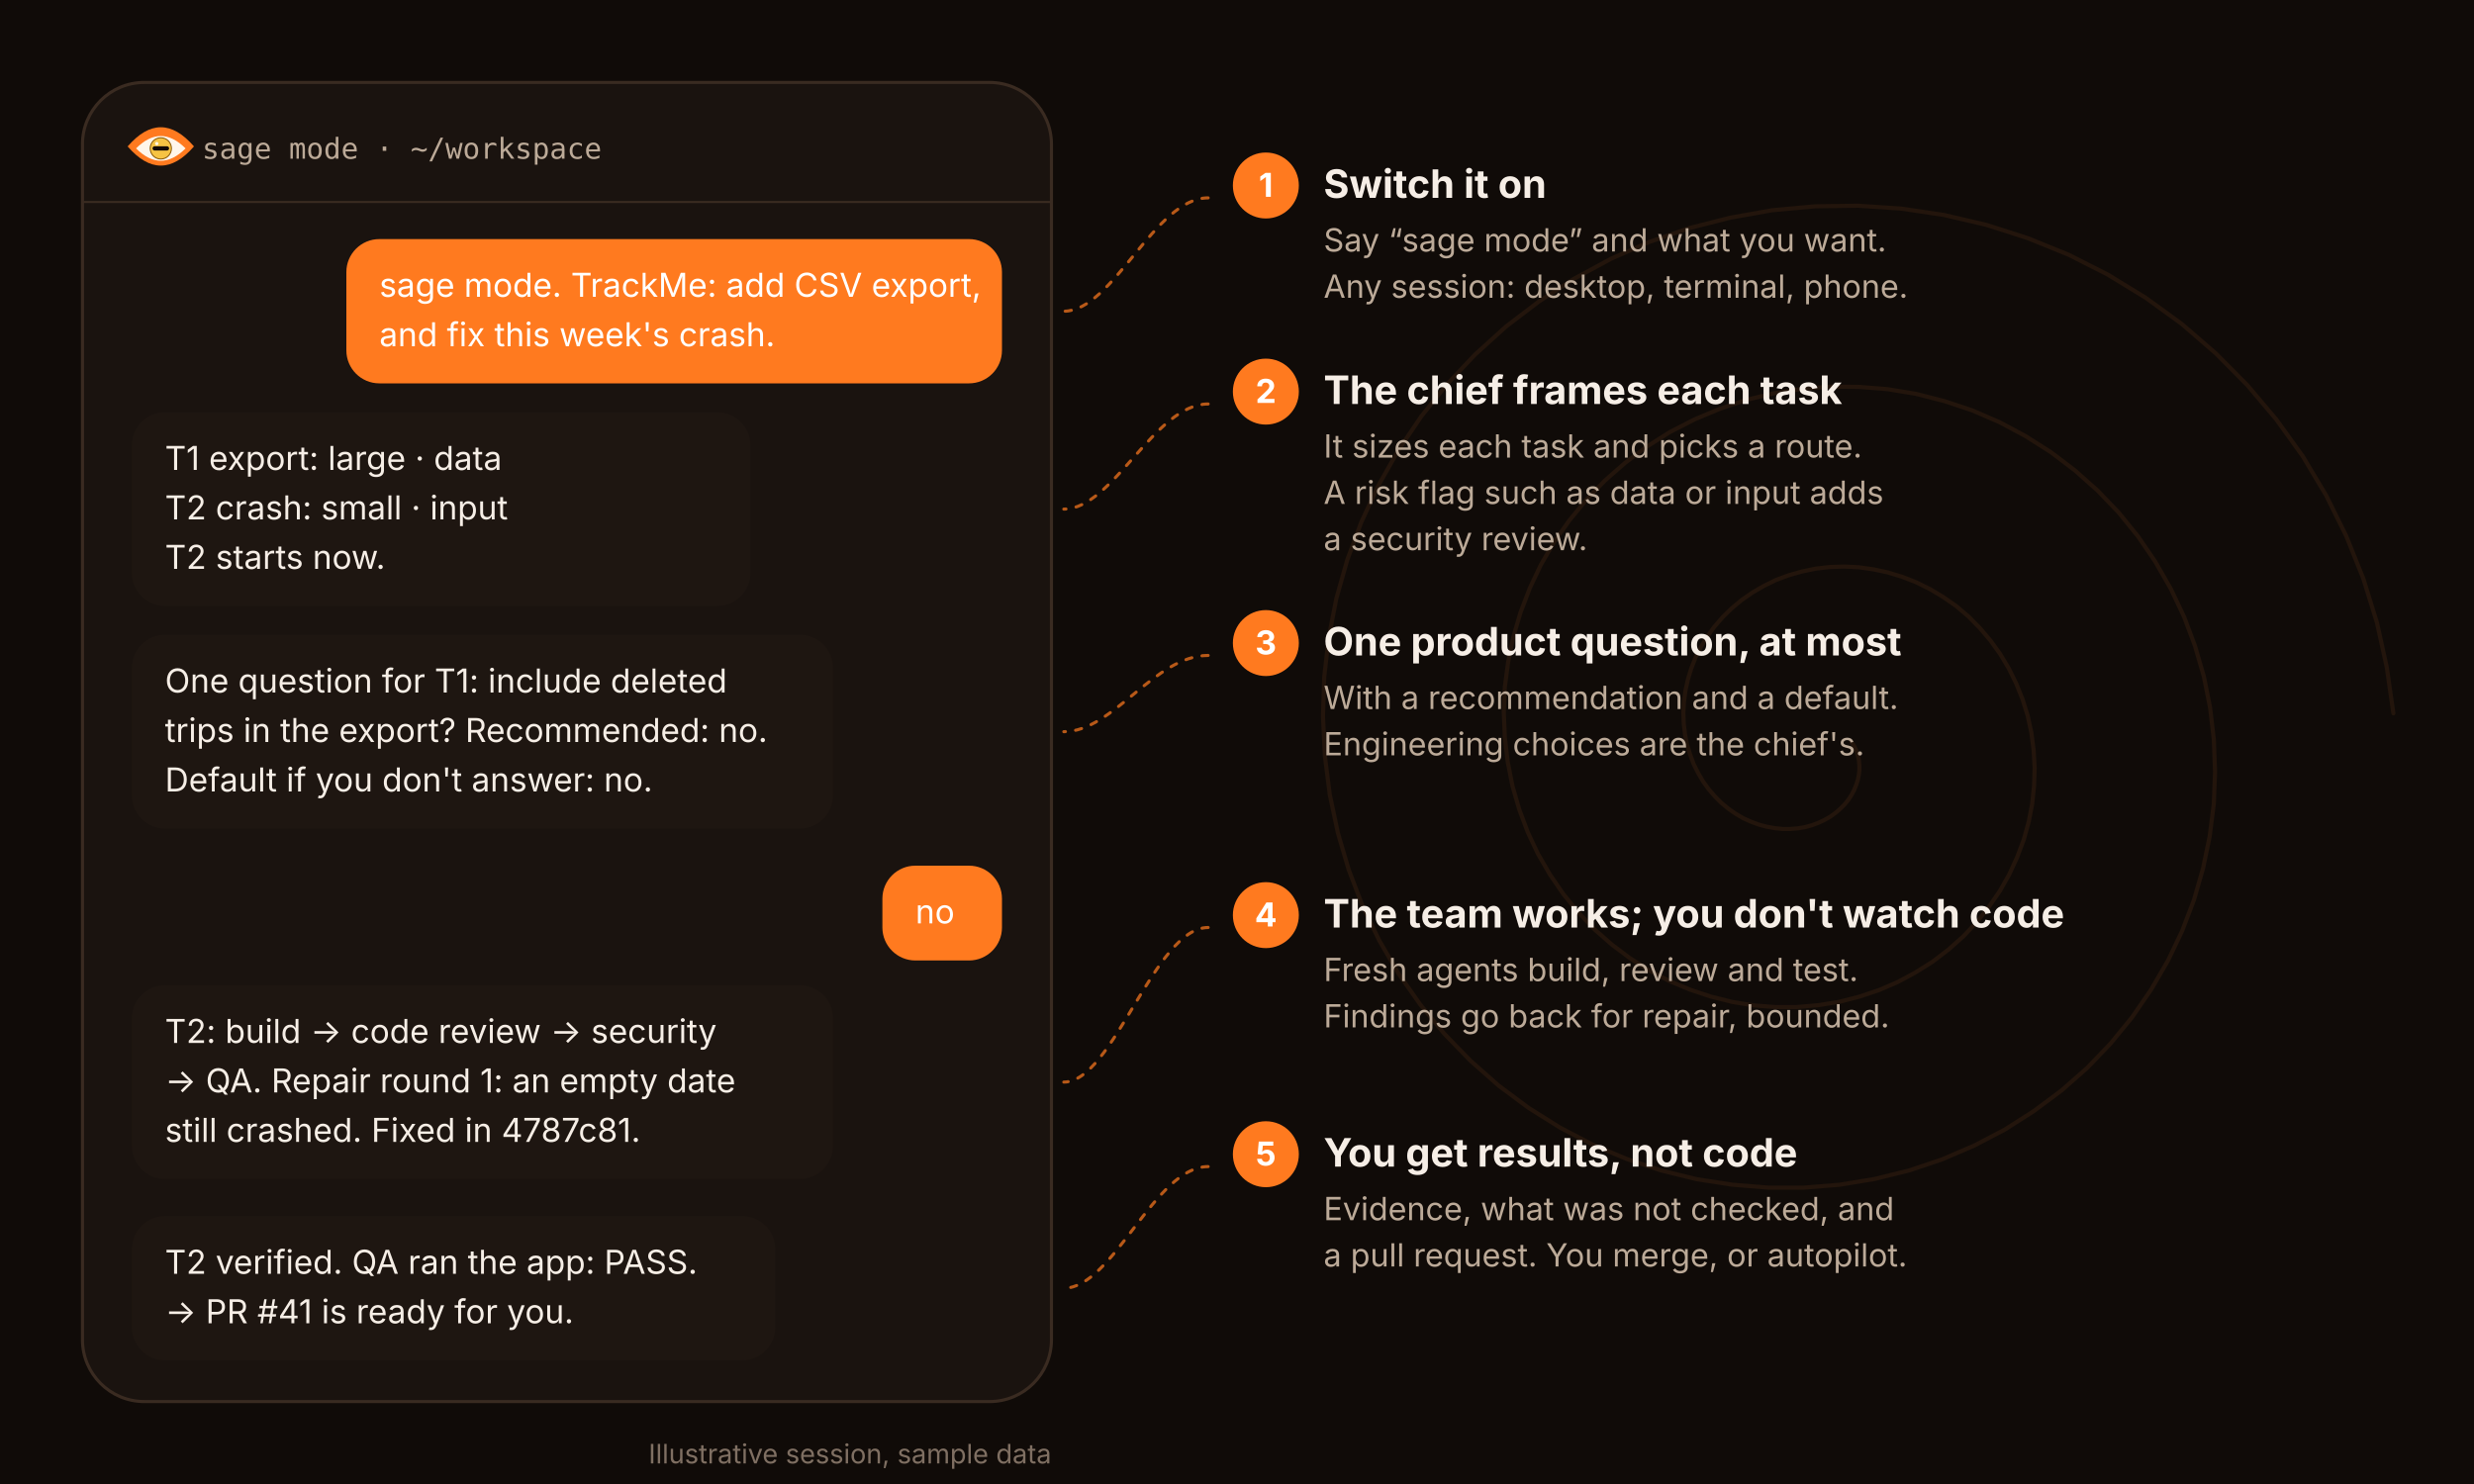
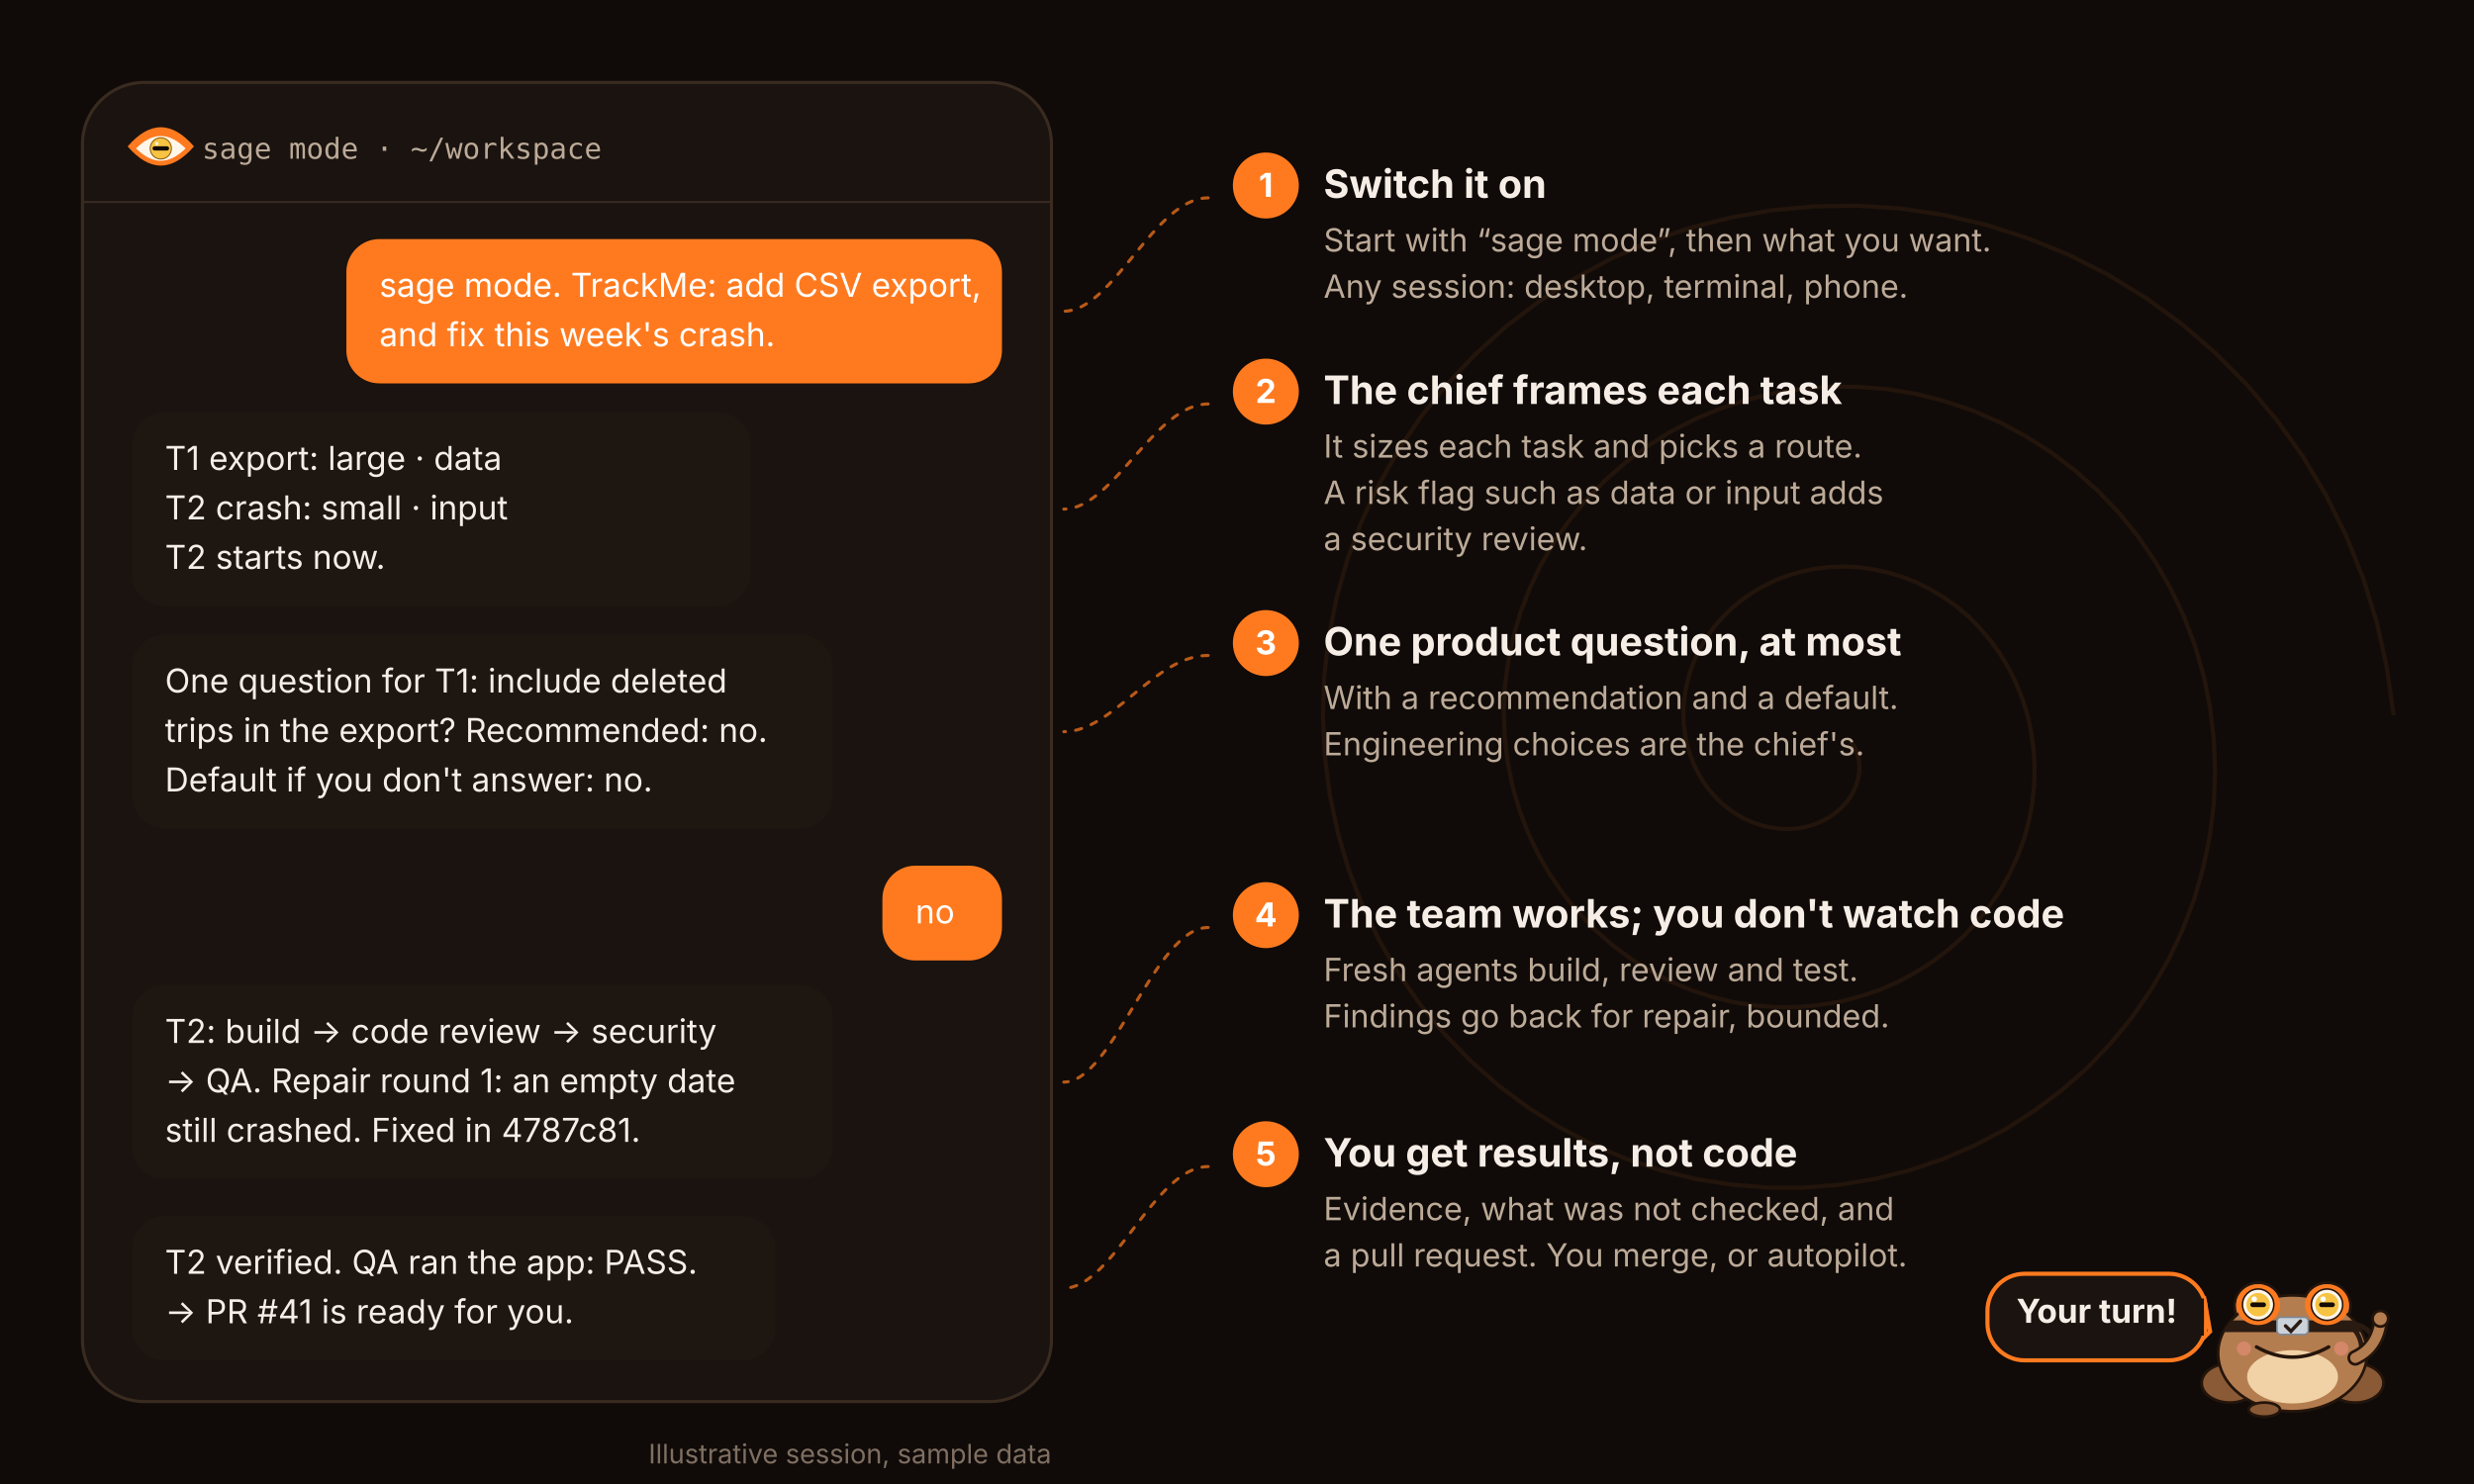
<svg xmlns="http://www.w3.org/2000/svg" viewBox="0 0 1200 720" width="1200" height="720" role="img" aria-label="Learn sage in five minutes: an illustrative session with numbered notes. 1, switch it on. 2, the chief frames each task. 3, one product question at most. 4, the team works. 5, you get results and a pull request.">
  <defs>
    <marker id="arrow" viewBox="0 0 10 10" refX="8" refY="5" markerWidth="7" markerHeight="7" orient="auto-start-reverse">
      <path d="M0 0 L10 5 L0 10 z" fill="#BCAA98" />
    </marker>
    <marker id="arrow-accent" viewBox="0 0 10 10" refX="8" refY="5" markerWidth="7" markerHeight="7" orient="auto-start-reverse">
      <path d="M0 0 L10 5 L0 10 z" fill="#FF7A1F" />
    </marker>
    <marker id="arrow-bad" viewBox="0 0 10 10" refX="8" refY="5" markerWidth="7" markerHeight="7" orient="auto-start-reverse">
      <path d="M0 0 L10 5 L0 10 z" fill="#F08A78" />
    </marker>
  </defs>
  <rect width="1200" height="720" fill="#100B08" />
  <path d="M898.0 360.0 L 899.1 361.5 L 900.0 363.2 L 900.7 365.1 L 901.3 367.1 L 901.7 369.2 L 901.9 371.4 L 901.9 373.7 L 901.6 376.1 L 901.1 378.5 L 900.3 380.9 L 899.3 383.4 L 898.0 385.8 L 896.5 388.1 L 894.7 390.3 L 892.6 392.4 L 890.3 394.4 L 887.8 396.2 L 885.0 397.8 L 882.0 399.2 L 878.8 400.4 L 875.5 401.3 L 872.0 401.9 L 868.4 402.2 L 864.6 402.2 L 860.9 401.8 L 857.0 401.1 L 853.2 400.1 L 849.4 398.7 L 845.6 397.0 L 842.0 394.9 L 838.4 392.4 L 835.0 389.6 L 831.8 386.4 L 828.8 382.9 L 826.1 379.2 L 823.7 375.1 L 821.5 370.7 L 819.8 366.1 L 818.3 361.3 L 817.3 356.3 L 816.7 351.2 L 816.5 345.9 L 816.8 340.5 L 817.5 335.1 L 818.7 329.7 L 820.3 324.4 L 822.4 319.0 L 825.0 313.9 L 828.1 308.8 L 831.6 304.0 L 835.6 299.4 L 840.0 295.1 L 844.8 291.1 L 850.0 287.5 L 855.5 284.3 L 861.4 281.4 L 867.6 279.1 L 874.0 277.3 L 880.6 275.9 L 887.5 275.1 L 894.4 274.9 L 901.4 275.2 L 908.5 276.2 L 915.6 277.7 L 922.5 279.8 L 929.4 282.5 L 936.1 285.8 L 942.6 289.7 L 948.9 294.1 L 954.8 299.1 L 960.3 304.7 L 965.4 310.7 L 970.1 317.2 L 974.3 324.2 L 977.9 331.5 L 981.0 339.2 L 983.5 347.2 L 985.3 355.5 L 986.4 363.9 L 986.9 372.5 L 986.6 381.3 L 985.7 390.0 L 984.0 398.8 L 981.6 407.4 L 978.4 415.9 L 974.6 424.2 L 970.0 432.3 L 964.7 440.0 L 958.8 447.4 L 952.3 454.3 L 945.1 460.7 L 937.4 466.6 L 929.1 471.8 L 920.4 476.5 L 911.3 480.4 L 901.7 483.6 L 891.9 486.1 L 881.8 487.7 L 871.5 488.6 L 861.1 488.6 L 850.6 487.8 L 840.2 486.1 L 829.8 483.5 L 819.6 480.1 L 809.6 475.9 L 799.9 470.8 L 790.6 464.9 L 781.7 458.2 L 773.3 450.8 L 765.5 442.6 L 758.3 433.8 L 751.8 424.3 L 746.0 414.3 L 741.0 403.7 L 736.9 392.7 L 733.6 381.3 L 731.3 369.6 L 729.9 357.7 L 729.4 345.6 L 729.9 333.4 L 731.5 321.2 L 734.0 309.1 L 737.5 297.2 L 742.0 285.4 L 747.4 274.0 L 753.8 263.0 L 761.2 252.5 L 769.4 242.5 L 778.4 233.2 L 788.2 224.6 L 798.8 216.7 L 810.0 209.6 L 821.9 203.5 L 834.3 198.3 L 847.1 194.0 L 860.4 190.8 L 873.9 188.7 L 887.7 187.6 L 901.6 187.7 L 915.5 188.8 L 929.4 191.1 L 943.1 194.6 L 956.6 199.1 L 969.8 204.8 L 982.5 211.6 L 994.8 219.4 L 1006.4 228.2 L 1017.4 238.0 L 1027.6 248.6 L 1037.0 260.2 L 1045.4 272.5 L 1052.9 285.6 L 1059.4 299.3 L 1064.7 313.5 L 1069.0 328.3 L 1072.0 343.4 L 1073.8 358.8 L 1074.4 374.3 L 1073.8 390.0 L 1071.8 405.7 L 1068.6 421.2 L 1064.2 436.5 L 1058.5 451.5 L 1051.6 466.0 L 1043.4 480.1 L 1034.2 493.5 L 1023.8 506.2 L 1012.4 518.1 L 1000.0 529.0 L 986.6 539.0 L 972.5 548.0 L 957.6 555.8 L 942.0 562.5 L 925.9 567.9 L 909.3 572.0 L 892.3 574.8 L 875.1 576.2 L 857.7 576.2 L 840.3 574.8 L 822.9 572.1 L 805.8 567.9 L 789.0 562.3 L 772.6 555.4 L 756.7 547.1 L 741.4 537.5 L 726.9 526.7 L 713.3 514.7 L 700.6 501.6 L 688.9 487.4 L 678.3 472.3 L 669.0 456.3 L 660.9 439.5 L 654.2 422.0 L 648.9 404.0 L 645.0 385.5 L 642.6 366.6 L 641.7 347.6 L 642.3 328.4 L 644.5 309.3 L 648.2 290.3 L 653.5 271.6 L 660.3 253.3 L 668.6 235.5 L 678.3 218.4 L 689.4 202.0 L 701.8 186.5 L 715.5 172.0 L 730.4 158.5 L 746.4 146.3 L 763.4 135.3 L 781.3 125.6 L 799.9 117.4 L 819.3 110.7 L 839.3 105.6 L 859.6 102.0 L 880.3 100.1 L 901.2 99.8 L 922.1 101.2 L 942.9 104.3 L 963.5 109.1 L 983.7 115.6 L 1003.4 123.6 L 1022.5 133.3 L 1040.8 144.5 L 1058.3 157.2 L 1074.7 171.4 L 1090.0 186.8 L 1104.1 203.5 L 1116.9 221.3 L 1128.2 240.2 L 1138.0 260.0 L 1146.3 280.7 L 1152.9 302.0 L 1157.7 323.8 L 1160.9 346.1" fill="none" stroke="#FF8C3A" stroke-width="2" stroke-linecap="round" opacity="0.08" />
  <rect x="40" y="40" width="470" height="640" rx="30" fill="#1A130F" stroke="#3A2B21" stroke-width="1.5" />
  <path d="M61.92 71.04 Q 78 52.44, 94.08 71.04 Q 78 89.64, 61.92 71.04 Z" fill="#FF7A1F" stroke-width="0" stroke-linecap="round" />
  <path d="M66 72 Q 78 60, 90 72 Q 78 84, 66 72 Z" fill="#FFF6EA" stroke-width="0" stroke-linecap="round" />
  <circle cx="78" cy="72" r="5.16" fill="#F6C343" stroke="#8A5A06" stroke-width="0.48" />
  <rect x="73.975" y="70.968" width="8.05" height="2.064" rx="1.032" fill="#140B06" />
  <circle cx="76.039" cy="69.678" r="0.826" fill="#FFFFFF" opacity="0.85" />
  <text x="98" y="77" font-family="ui-monospace, SFMono-Regular, Menlo, Consolas, monospace" font-size="14" font-weight="400" fill="#BCAA98" text-anchor="start">
    <tspan x="98" dy="0">sage mode · ~/workspace</tspan>
  </text>
  <path d="M40 98 L 510 98" fill="none" stroke="#3A2B21" stroke-width="1" stroke-linecap="round" />
  <rect x="168" y="116" width="318" height="70" rx="16" fill="#FF7A1F" />
  <text x="184" y="144" font-family="-apple-system, BlinkMacSystemFont, 'Segoe UI', Inter, Helvetica, Arial, sans-serif" font-size="16" font-weight="400" fill="#FFFFFF" text-anchor="start">
    <tspan x="184" dy="0">sage mode. TrackMe: add CSV export,</tspan>
    <tspan x="184" dy="24">and fix this week's crash.</tspan>
  </text>
  <rect x="64" y="200" width="300" height="94" rx="16" fill="#1E1611" />
  <text x="80" y="228" font-family="-apple-system, BlinkMacSystemFont, 'Segoe UI', Inter, Helvetica, Arial, sans-serif" font-size="16" font-weight="400" fill="#F6EEE6" text-anchor="start">
    <tspan x="80" dy="0">T1 export: large · data</tspan>
    <tspan x="80" dy="24">T2 crash: small · input</tspan>
    <tspan x="80" dy="24">T2 starts now.</tspan>
  </text>
  <rect x="64" y="308" width="340" height="94" rx="16" fill="#1E1611" />
  <text x="80" y="336" font-family="-apple-system, BlinkMacSystemFont, 'Segoe UI', Inter, Helvetica, Arial, sans-serif" font-size="16" font-weight="400" fill="#F6EEE6" text-anchor="start">
    <tspan x="80" dy="0">One question for T1: include deleted</tspan>
    <tspan x="80" dy="24">trips in the export? Recommended: no.</tspan>
    <tspan x="80" dy="24">Default if you don't answer: no.</tspan>
  </text>
  <rect x="428" y="420" width="58" height="46" rx="16" fill="#FF7A1F" />
  <text x="444" y="448" font-family="-apple-system, BlinkMacSystemFont, 'Segoe UI', Inter, Helvetica, Arial, sans-serif" font-size="16" font-weight="400" fill="#FFFFFF" text-anchor="start">
    <tspan x="444" dy="0">no</tspan>
  </text>
  <rect x="64" y="478" width="340" height="94" rx="16" fill="#1E1611" />
  <text x="80" y="506" font-family="-apple-system, BlinkMacSystemFont, 'Segoe UI', Inter, Helvetica, Arial, sans-serif" font-size="16" font-weight="400" fill="#F6EEE6" text-anchor="start">
    <tspan x="80" dy="0">T2: build → code review → security</tspan>
    <tspan x="80" dy="24">→ QA. Repair round 1: an empty date</tspan>
    <tspan x="80" dy="24">still crashed. Fixed in 4787c81.</tspan>
  </text>
  <rect x="64" y="590" width="312" height="70" rx="16" fill="#1E1611" />
  <text x="80" y="618" font-family="-apple-system, BlinkMacSystemFont, 'Segoe UI', Inter, Helvetica, Arial, sans-serif" font-size="16" font-weight="400" fill="#F6EEE6" text-anchor="start">
    <tspan x="80" dy="0">T2 verified. QA ran the app: PASS.</tspan>
    <tspan x="80" dy="24">→ PR #41 is ready for you.</tspan>
  </text>
  <text x="510" y="710" font-family="-apple-system, BlinkMacSystemFont, 'Segoe UI', Inter, Helvetica, Arial, sans-serif" font-size="13" font-weight="400" fill="#7F6F62" text-anchor="end">
    <tspan x="510" dy="0">Illustrative session, sample data</tspan>
  </text>
+   <defs>
+     <clipPath id="toad-body-4">
+       <ellipse cx="1112" cy="656.6" rx="36.1" ry="28.12" />
+     </clipPath>
+   </defs>
+   <ellipse cx="1081.6" cy="671" rx="13.68" ry="9.5" fill="#8A5A36" stroke="#24150B" stroke-width="1.33" />
+   <ellipse cx="1142.4" cy="671" rx="13.68" ry="9.5" fill="#8A5A36" stroke="#24150B" stroke-width="1.33" />
+   <circle cx="1095.3" cy="633.8" r="11.4" fill="#B47D50" stroke="#24150B" stroke-width="1.33" />
+   <circle cx="1128.7" cy="633.8" r="11.4" fill="#B47D50" stroke="#24150B" stroke-width="1.33" />
+   <ellipse cx="1112" cy="656.6" rx="36.1" ry="28.12" fill="#B47D50" stroke="#24150B" stroke-width="1.33" />
+   <ellipse cx="1112" cy="668" rx="22.04" ry="12.92" fill="#F0D2A6" />
+   <g clip-path="url(#toad-body-4)">
+     <rect x="1074" y="640.6" width="76" height="5.7" rx="0" fill="#2A1B12" />
+   </g>
+   <path d="M1140.1 642.1 q 8.36 0.76 11.4 7.6" fill="none" stroke="#2A1B12" stroke-width="2.28" stroke-linecap="round" />
+   <path d="M1140.1 643.3 q 5.32 4.56 5.32 11.4" fill="none" stroke="#2A1B12" stroke-width="2.28" stroke-linecap="round" />
+   <rect x="1104.4" y="639.1" width="15.2" height="8.36" rx="1.9" fill="#CBD2DA" stroke="#7D8794" stroke-width="0.76" />
+   <path d="M1108.6 643.3 L 1111.2 645.9 L 1115.8 641" fill="none" stroke="#2A1B12" stroke-width="1.71" stroke-linecap="round" />
+   <ellipse cx="1095.3" cy="633" rx="10.64" ry="9.88" fill="#FF7A1F" />
+   <circle cx="1095.3" cy="633" r="7.6" fill="#FFF6EA" stroke="#24150B" stroke-width="0.76" />
+   <circle cx="1095.3" cy="633" r="5.7" fill="#F6C343" />
+   <rect x="1091.5" y="631.9" width="7.6" height="2.28" rx="1.14" fill="#140B06" />
+   <circle cx="1093.4" cy="630.3" r="1.33" fill="#FFFFFF" />
+   <ellipse cx="1128.7" cy="633" rx="10.64" ry="9.88" fill="#FF7A1F" />
+   <circle cx="1128.7" cy="633" r="7.6" fill="#FFF6EA" stroke="#24150B" stroke-width="0.76" />
+   <circle cx="1128.7" cy="633" r="5.7" fill="#F6C343" />
+   <rect x="1124.9" y="631.9" width="7.6" height="2.28" rx="1.14" fill="#140B06" />
+   <circle cx="1126.8" cy="630.3" r="1.33" fill="#FFFFFF" />
+   <circle cx="1088.4" cy="654.3" r="3.42" fill="#F0907E" opacity="0.55" />
+   <circle cx="1135.6" cy="654.3" r="3.42" fill="#F0907E" opacity="0.55" />
+   <path d="M1094.5 653.5 Q 1112 663.4 1129.5 653.5" fill="none" stroke="#24150B" stroke-width="1.71" stroke-linecap="round" />
+   <ellipse cx="1098.3" cy="683.9" rx="7.6" ry="3.42" fill="#8A5A36" stroke="#24150B" stroke-width="1.33" />
+   <path d="M1142.4 658.8 Q 1153 653.9 1154.6 641.4" fill="none" stroke="#24150B" stroke-width="7.6" stroke-linecap="round" />
+   <path d="M1142.4 658.8 Q 1153 653.9 1154.6 641.4" fill="none" stroke="#B47D50" stroke-width="4.94" stroke-linecap="round" />
+   <circle cx="1154.6" cy="639.8" r="3.8" fill="#B47D50" stroke="#24150B" stroke-width="1.33" />
+   <path d="M1069 629 L 1072 646 L 1069 649 Z" fill="#1A130F" stroke="#FF7A1F" stroke-width="2" stroke-linecap="round" />
+   <rect x="964" y="618" width="106" height="42" rx="18" fill="#1A130F" stroke="#FF7A1F" stroke-width="2" />
+   <rect x="1066" y="630" width="3" height="18" rx="0" fill="#1A130F" />
+   <text x="1017" y="641.8" font-family="-apple-system, BlinkMacSystemFont, 'Segoe UI', Inter, Helvetica, Arial, sans-serif" font-size="16" font-weight="750" fill="#F6EEE6" text-anchor="middle">
+     <tspan x="1017" dy="0">Your turn!</tspan>
+   </text>
  <path d="M586 96 C 560 96, 540 151, 516 151" fill="none" stroke="#FF7A1F" stroke-width="1.5" stroke-dasharray="3 5" stroke-linecap="round" opacity="0.7" />
  <circle cx="614" cy="90" r="16" fill="#FF7A1F" />
  <text x="614" y="95.5" font-family="-apple-system, BlinkMacSystemFont, 'Segoe UI', Inter, Helvetica, Arial, sans-serif" font-size="16" font-weight="750" fill="#FFFFFF" text-anchor="middle">
    <tspan x="614" dy="0">1</tspan>
  </text>
  <text x="642" y="96" font-family="-apple-system, BlinkMacSystemFont, 'Segoe UI', Inter, Helvetica, Arial, sans-serif" font-size="19" font-weight="700" fill="#F6EEE6" text-anchor="start">
    <tspan x="642" dy="0">Switch it on</tspan>
  </text>
  <text x="642" y="122" font-family="-apple-system, BlinkMacSystemFont, 'Segoe UI', Inter, Helvetica, Arial, sans-serif" font-size="15.5" font-weight="400" fill="#BCAA98" text-anchor="start">
-     <tspan x="642" dy="0">Say “sage mode” and what you want.</tspan>
+     <tspan x="642" dy="0">Start with “sage mode”, then what you want.</tspan>
    <tspan x="642" dy="22.475">Any session: desktop, terminal, phone.</tspan>
  </text>
  <path d="M586 196 C 560 196, 540 247, 516 247" fill="none" stroke="#FF7A1F" stroke-width="1.5" stroke-dasharray="3 5" stroke-linecap="round" opacity="0.7" />
  <circle cx="614" cy="190" r="16" fill="#FF7A1F" />
  <text x="614" y="195.5" font-family="-apple-system, BlinkMacSystemFont, 'Segoe UI', Inter, Helvetica, Arial, sans-serif" font-size="16" font-weight="750" fill="#FFFFFF" text-anchor="middle">
    <tspan x="614" dy="0">2</tspan>
  </text>
  <text x="642" y="196" font-family="-apple-system, BlinkMacSystemFont, 'Segoe UI', Inter, Helvetica, Arial, sans-serif" font-size="19" font-weight="700" fill="#F6EEE6" text-anchor="start">
    <tspan x="642" dy="0">The chief frames each task</tspan>
  </text>
  <text x="642" y="222" font-family="-apple-system, BlinkMacSystemFont, 'Segoe UI', Inter, Helvetica, Arial, sans-serif" font-size="15.5" font-weight="400" fill="#BCAA98" text-anchor="start">
    <tspan x="642" dy="0">It sizes each task and picks a route.</tspan>
    <tspan x="642" dy="22.475">A risk flag such as data or input adds</tspan>
    <tspan x="642" dy="22.475">a security review.</tspan>
  </text>
  <path d="M586 318 C 560 318, 540 355, 516 355" fill="none" stroke="#FF7A1F" stroke-width="1.5" stroke-dasharray="3 5" stroke-linecap="round" opacity="0.7" />
  <circle cx="614" cy="312" r="16" fill="#FF7A1F" />
  <text x="614" y="317.5" font-family="-apple-system, BlinkMacSystemFont, 'Segoe UI', Inter, Helvetica, Arial, sans-serif" font-size="16" font-weight="750" fill="#FFFFFF" text-anchor="middle">
    <tspan x="614" dy="0">3</tspan>
  </text>
  <text x="642" y="318" font-family="-apple-system, BlinkMacSystemFont, 'Segoe UI', Inter, Helvetica, Arial, sans-serif" font-size="19" font-weight="700" fill="#F6EEE6" text-anchor="start">
    <tspan x="642" dy="0">One product question, at most</tspan>
  </text>
  <text x="642" y="344" font-family="-apple-system, BlinkMacSystemFont, 'Segoe UI', Inter, Helvetica, Arial, sans-serif" font-size="15.5" font-weight="400" fill="#BCAA98" text-anchor="start">
    <tspan x="642" dy="0">With a recommendation and a default.</tspan>
    <tspan x="642" dy="22.475">Engineering choices are the chief's.</tspan>
  </text>
  <path d="M586 450 C 560 450, 540 525, 516 525" fill="none" stroke="#FF7A1F" stroke-width="1.5" stroke-dasharray="3 5" stroke-linecap="round" opacity="0.7" />
  <circle cx="614" cy="444" r="16" fill="#FF7A1F" />
  <text x="614" y="449.5" font-family="-apple-system, BlinkMacSystemFont, 'Segoe UI', Inter, Helvetica, Arial, sans-serif" font-size="16" font-weight="750" fill="#FFFFFF" text-anchor="middle">
    <tspan x="614" dy="0">4</tspan>
  </text>
  <text x="642" y="450" font-family="-apple-system, BlinkMacSystemFont, 'Segoe UI', Inter, Helvetica, Arial, sans-serif" font-size="19" font-weight="700" fill="#F6EEE6" text-anchor="start">
    <tspan x="642" dy="0">The team works; you don't watch code</tspan>
  </text>
  <text x="642" y="476" font-family="-apple-system, BlinkMacSystemFont, 'Segoe UI', Inter, Helvetica, Arial, sans-serif" font-size="15.5" font-weight="400" fill="#BCAA98" text-anchor="start">
    <tspan x="642" dy="0">Fresh agents build, review and test.</tspan>
    <tspan x="642" dy="22.475">Findings go back for repair, bounded.</tspan>
  </text>
  <path d="M586 566 C 560 566, 540 625, 516 625" fill="none" stroke="#FF7A1F" stroke-width="1.5" stroke-dasharray="3 5" stroke-linecap="round" opacity="0.7" />
  <circle cx="614" cy="560" r="16" fill="#FF7A1F" />
  <text x="614" y="565.5" font-family="-apple-system, BlinkMacSystemFont, 'Segoe UI', Inter, Helvetica, Arial, sans-serif" font-size="16" font-weight="750" fill="#FFFFFF" text-anchor="middle">
    <tspan x="614" dy="0">5</tspan>
  </text>
  <text x="642" y="566" font-family="-apple-system, BlinkMacSystemFont, 'Segoe UI', Inter, Helvetica, Arial, sans-serif" font-size="19" font-weight="700" fill="#F6EEE6" text-anchor="start">
    <tspan x="642" dy="0">You get results, not code</tspan>
  </text>
  <text x="642" y="592" font-family="-apple-system, BlinkMacSystemFont, 'Segoe UI', Inter, Helvetica, Arial, sans-serif" font-size="15.5" font-weight="400" fill="#BCAA98" text-anchor="start">
    <tspan x="642" dy="0">Evidence, what was not checked, and</tspan>
    <tspan x="642" dy="22.475">a pull request. You merge, or autopilot.</tspan>
  </text>
</svg>
